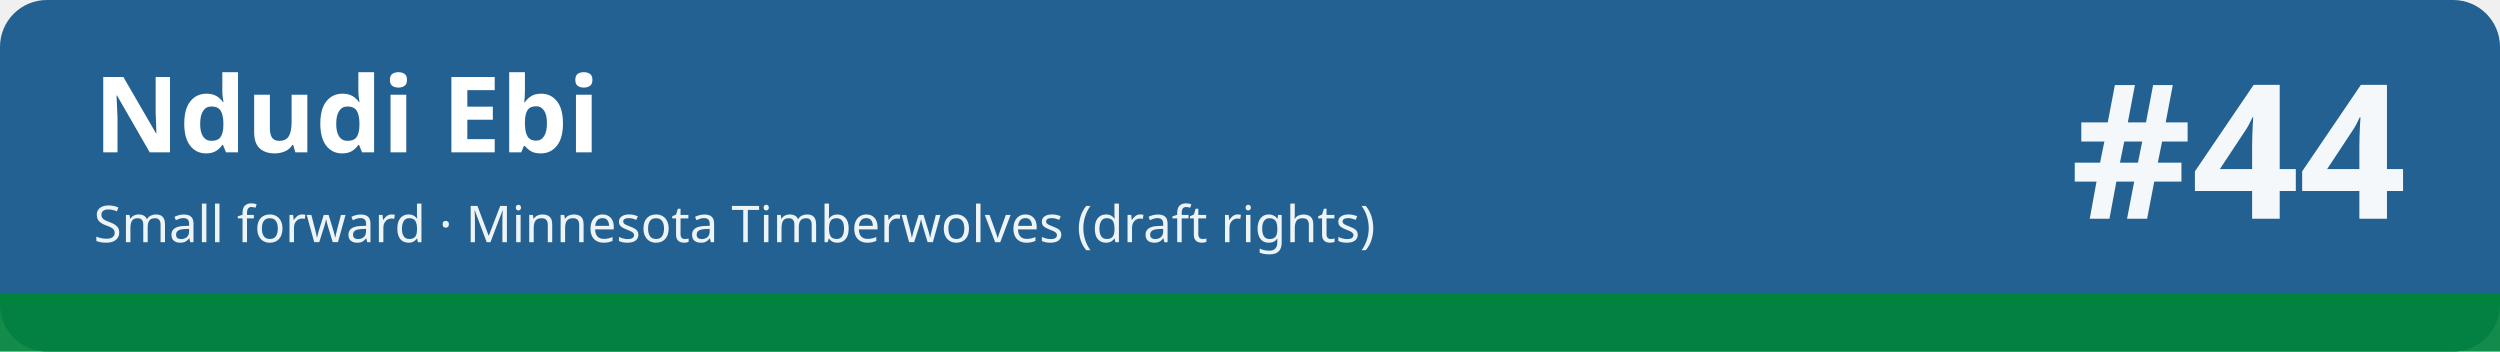
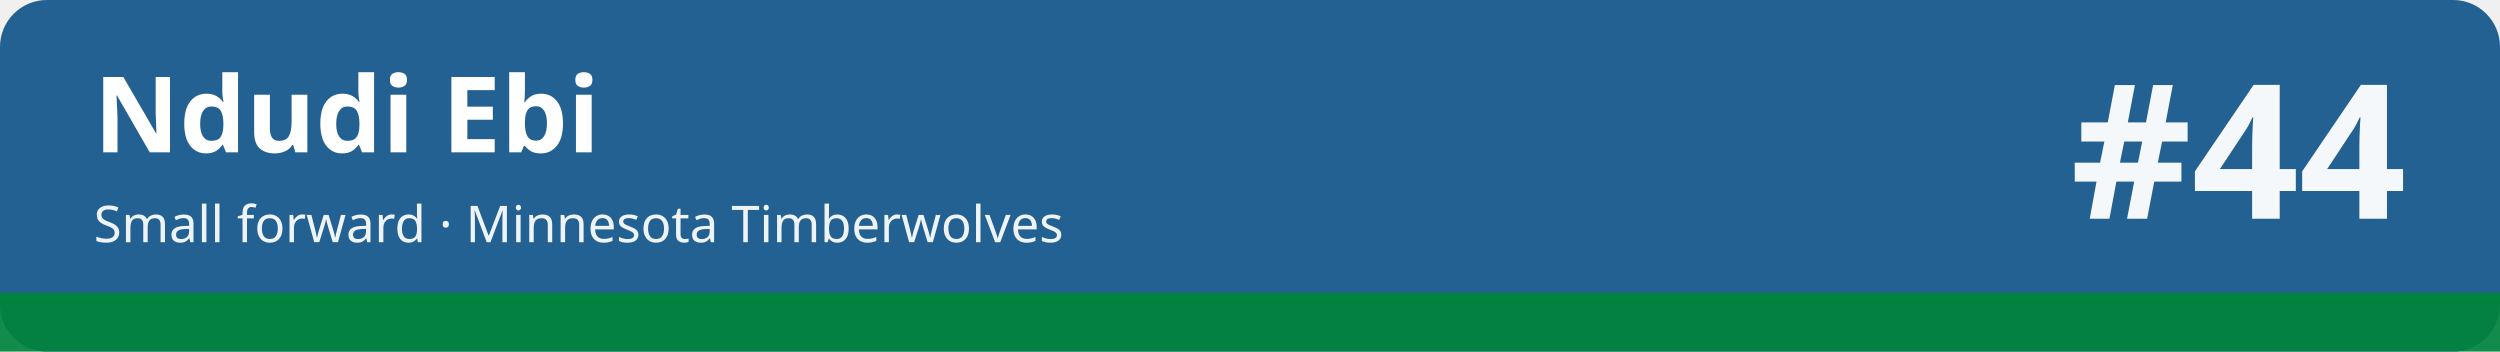
<svg xmlns="http://www.w3.org/2000/svg" width="1280" height="180" viewBox="0 0 1280 180" role="img" aria-labelledby="t d">
  <rect width="1280" height="180" rx="24" fill="#236192" />
  <rect x="0" y="150" width="1280" height="30" fill="#00843d" fill-opacity=".92" />
  <rect x="0" y="150" width="1280" height="6" fill="#00843d" />
  <text x="48" y="78" font-family="sans-serif" font-size="54" font-weight="700" fill="#ffffff">Ndudi Ebi</text>
-   <text x="48" y="124" font-family="sans-serif" font-size="26" fill="#ffffff" fill-opacity=".92">Small forward · Minnesota Timberwolves (draft rights)</text>
+   <text x="48" y="124" font-family="sans-serif" font-size="26" fill="#ffffff" fill-opacity=".92">Small forward · Minnesota Timberwolves</text>
  <text x="1232" y="112" font-family="sans-serif" font-size="96" font-weight="800" fill="#ffffff" fill-opacity=".95" text-anchor="end">#44</text>
</svg>
